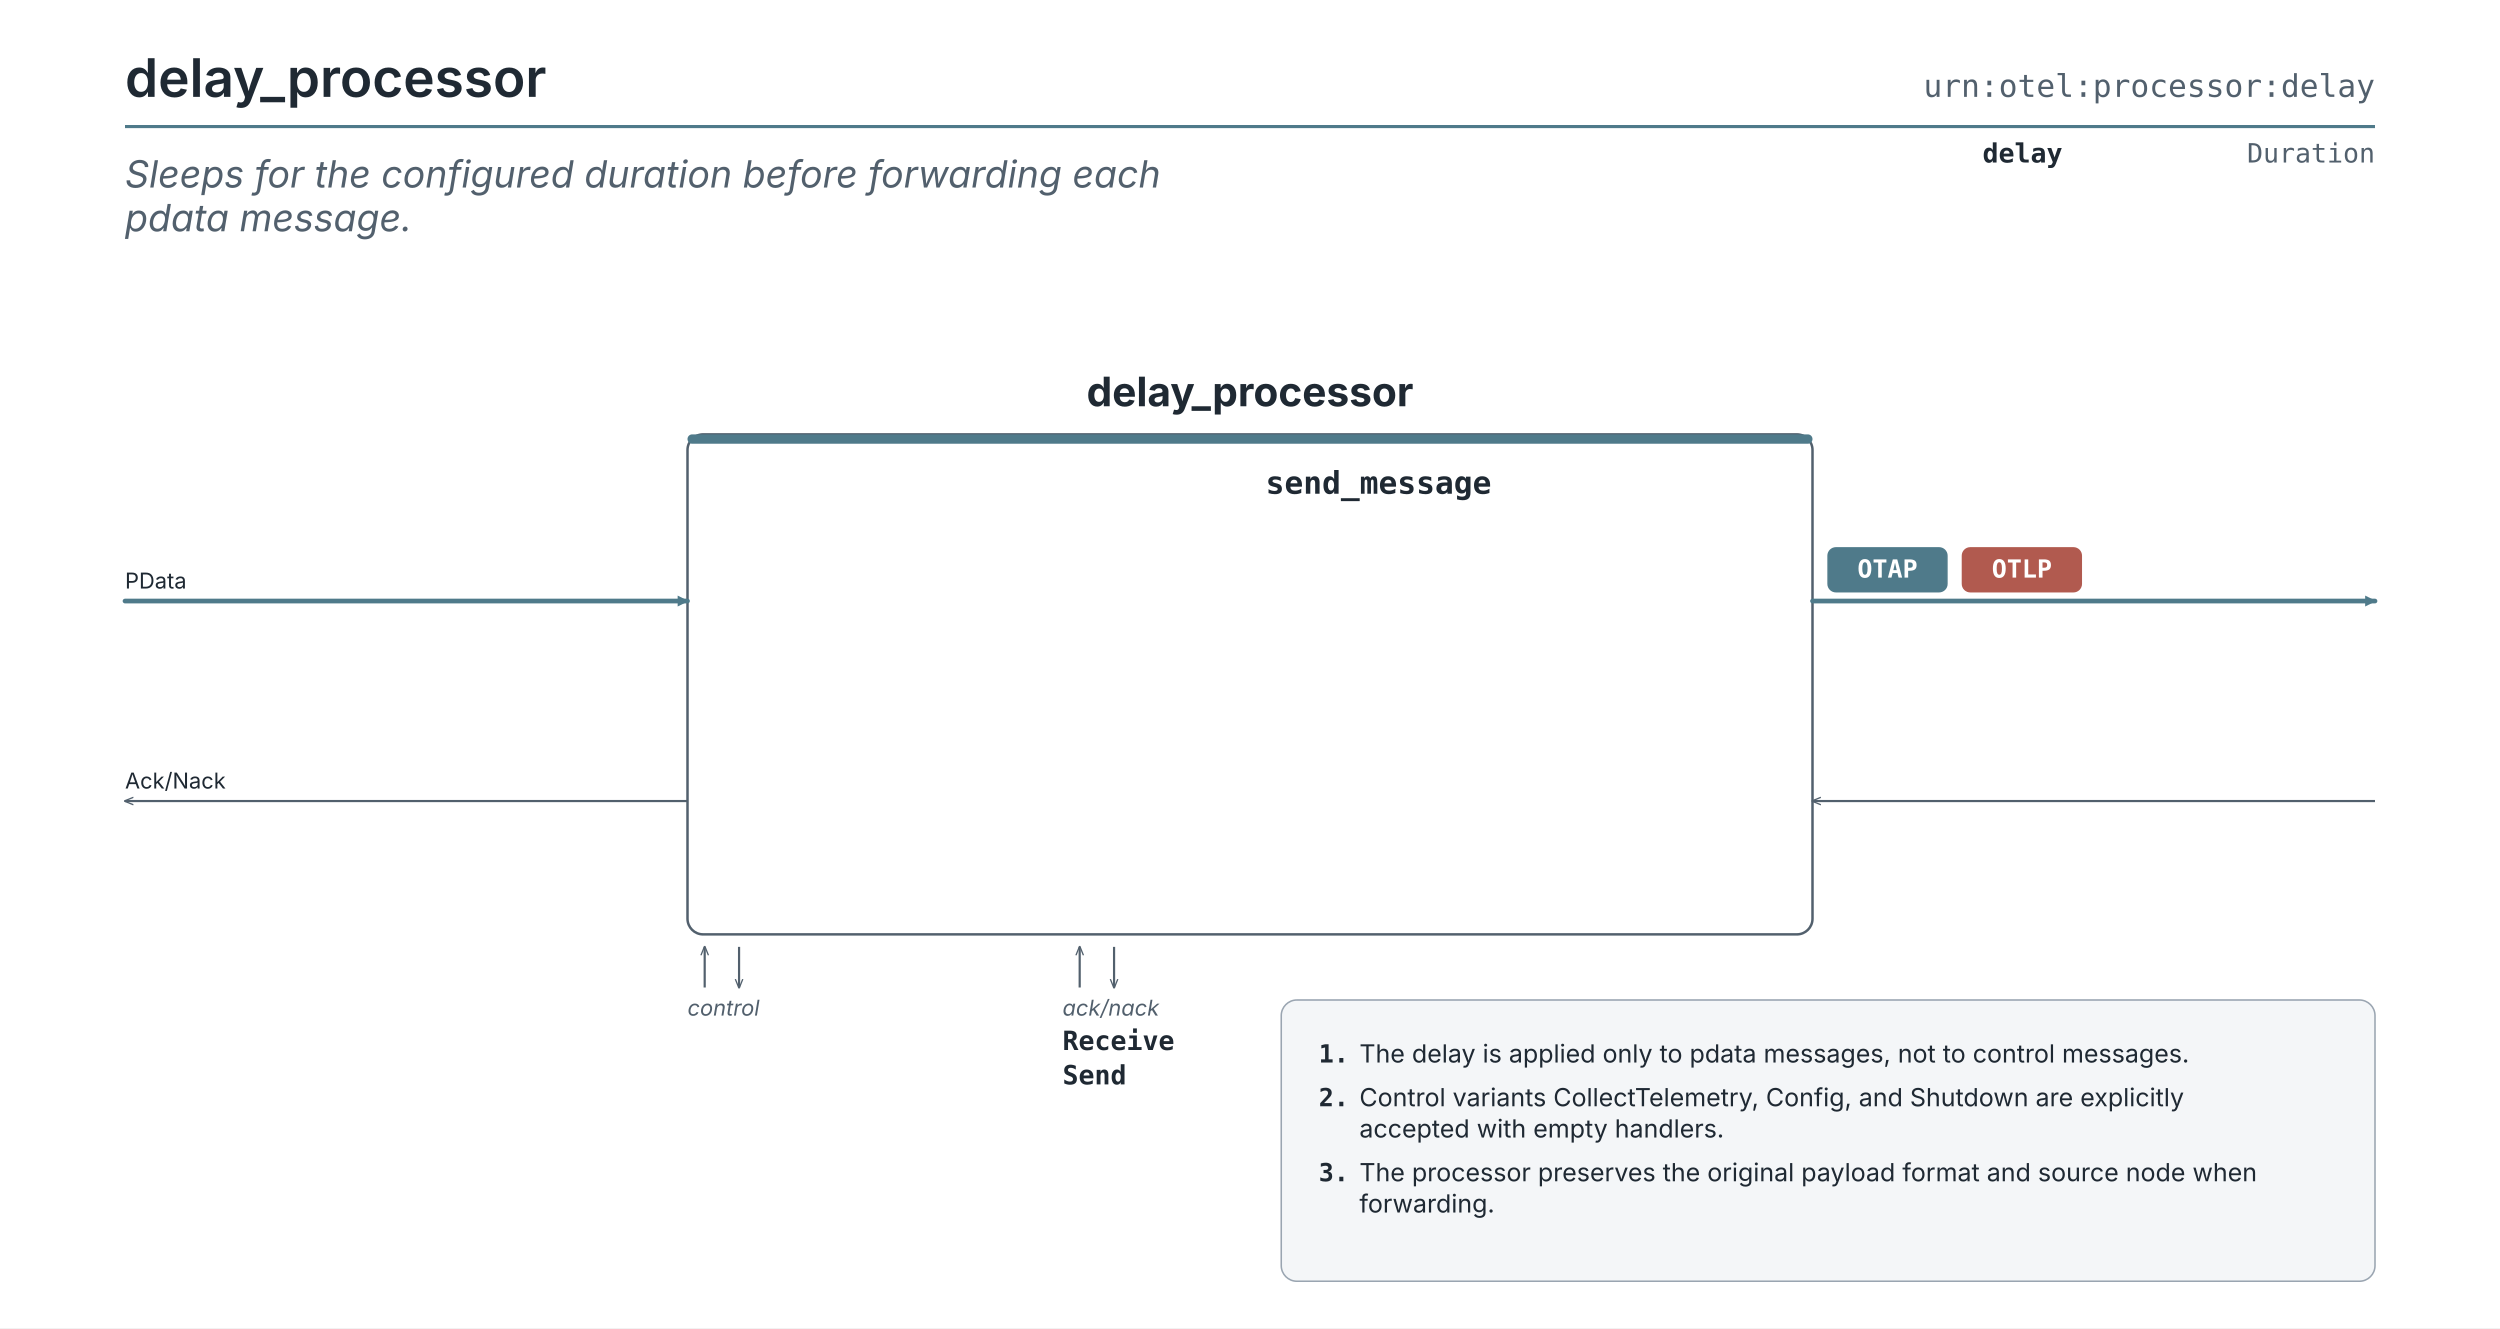
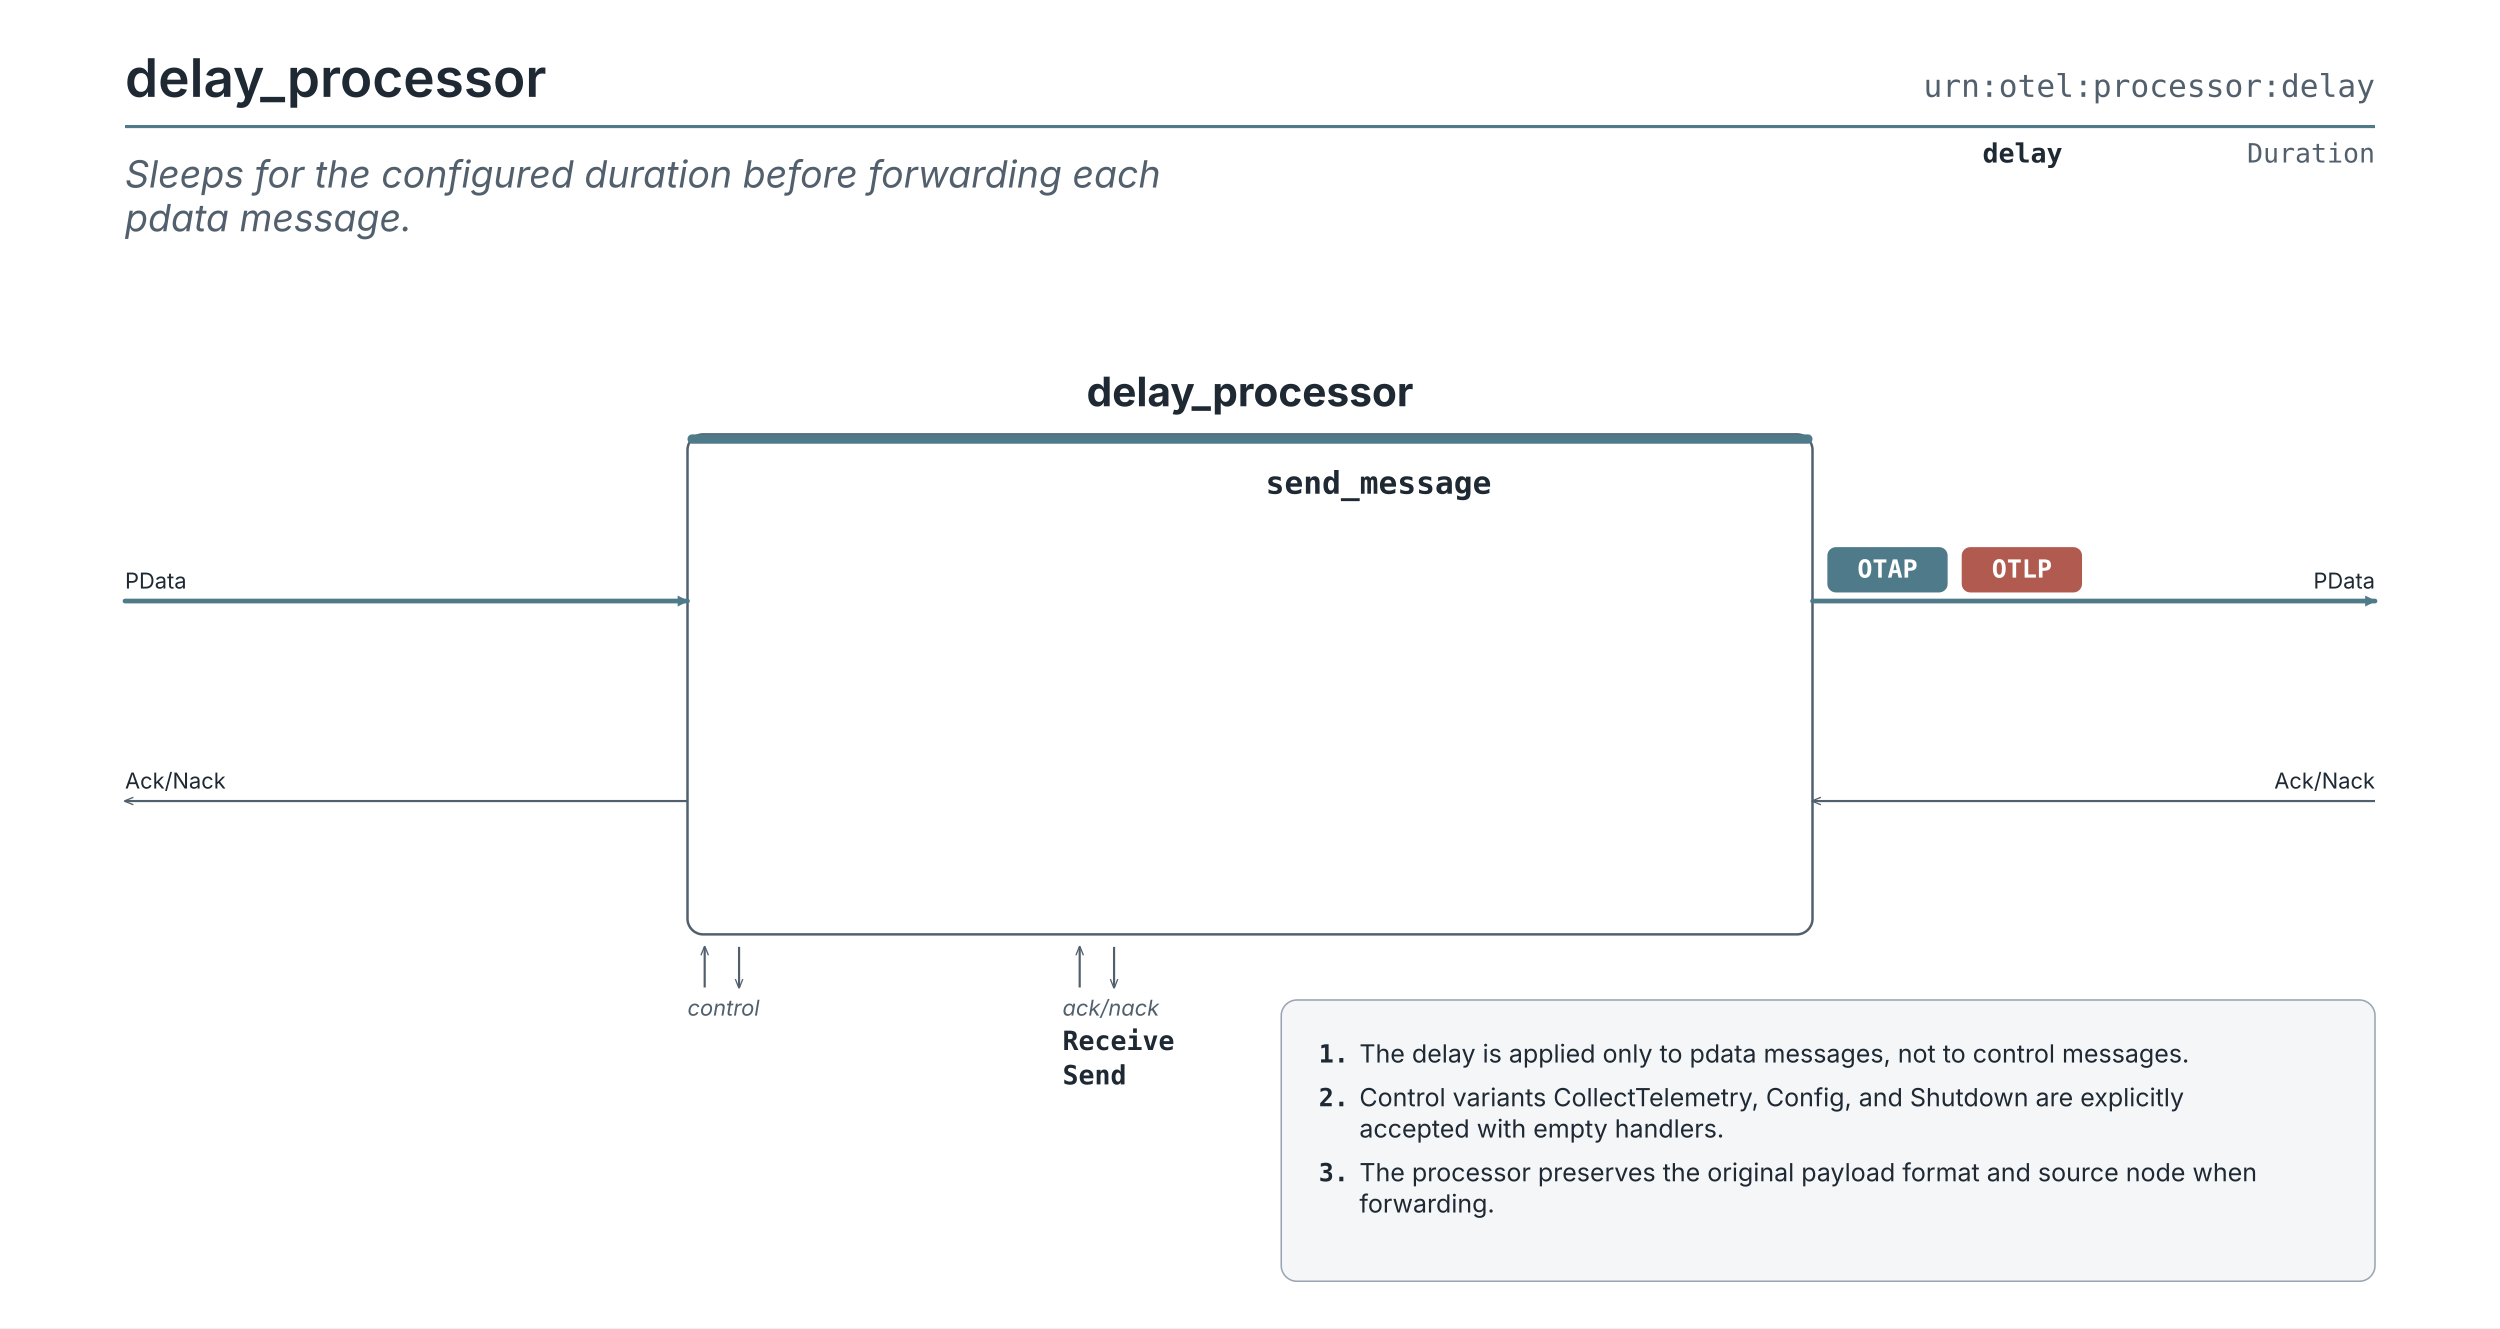
<svg xmlns="http://www.w3.org/2000/svg" width="1600" height="850" viewBox="0 0 1600 850" font-family="Inter, 'Helvetica Neue', Arial, sans-serif">
  <rect width="1600" height="850" fill="#ffffff" />
  <defs>
    <marker id="ah-pdata" viewBox="0 0 10 10" refX="9" refY="5" markerWidth="7" markerHeight="7" orient="auto-start-reverse" markerUnits="userSpaceOnUse">
      <path d="M0,0 L10,5 L0,10 z" fill="context-stroke" />
    </marker>
    <marker id="ah-ctrl" viewBox="0 0 10 10" refX="9" refY="5" markerWidth="6" markerHeight="6" orient="auto-start-reverse" markerUnits="userSpaceOnUse">
      <path d="M0,1 L10,5 L0,9" fill="none" stroke="context-stroke" stroke-width="1.4" />
    </marker>
  </defs>
  <rect x="80" y="80" width="1440" height="2" fill="#4f7a8a" />
  <text x="80" y="62" font-size="34" font-weight="600" fill="#1f2933">delay_processor</text>
  <text x="1520" y="62" font-size="20" font-family="'JetBrains Mono', Menlo, Consolas, monospace" fill="#52606d" text-anchor="end">urn:otel:processor:delay</text>
  <text x="80" y="120" font-size="24" font-style="italic" fill="#52606d">
    <tspan x="80" dy="0">Sleeps for the configured duration before forwarding each</tspan>
    <tspan x="80" dy="28">pdata message.</tspan>
  </text>
  <text x="1320" y="104" text-anchor="end" font-size="17" font-weight="700" font-family="'JetBrains Mono', Menlo, Consolas, monospace" fill="#1f2933">delay</text>
  <text x="1520" y="104" text-anchor="end" font-size="17" font-family="'JetBrains Mono', Menlo, Consolas, monospace" fill="#52606d">Duration</text>
  <text x="800.0" y="260" text-anchor="middle" font-size="26" font-weight="700" fill="#1f2933">delay_processor</text>
  <g>
    <rect x="440.0" y="278" width="720" height="320" rx="10" ry="10" fill="white" stroke="#52606d" stroke-width="1.6" />
    <rect x="440.0" y="278" width="720" height="6" rx="3" ry="3" fill="#4f7a8a" />
    <text x="800.0" y="306" text-anchor="middle" font-size="26" font-weight="600" fill="#1f2933" />
  </g>
  <text x="810.0" y="316" font-size="20" font-weight="700" font-family="'JetBrains Mono', Menlo, Consolas, monospace" fill="#1f2933">send_message</text>
  <line x1="80" y1="384.667" x2="440.0" y2="384.667" stroke="#4f7a8a" stroke-width="3.0" stroke-linecap="round" marker-end="url(#ah-pdata)" />
  <line x1="1160.0" y1="384.667" x2="1520" y2="384.667" stroke="#4f7a8a" stroke-width="3.0" stroke-linecap="round" marker-end="url(#ah-pdata)" />
  <g>
    <rect x="1170.0" y="350.667" width="76" height="28" rx="5" ry="5" fill="#4f7a8a" stroke="#4f7a8a" />
    <text x="1208.0" y="369.667" text-anchor="middle" font-size="16" font-weight="700" font-family="'JetBrains Mono', Menlo, Consolas, monospace" fill="white">OTAP</text>
  </g>
  <g>
    <rect x="1256.0" y="350.667" width="76" height="28" rx="5" ry="5" fill="#b15a4f" stroke="#b15a4f" />
    <text x="1294.0" y="369.667" text-anchor="middle" font-size="16" font-weight="700" font-family="'JetBrains Mono', Menlo, Consolas, monospace" fill="white">OTLP</text>
  </g>
  <line x1="1520" y1="512.667" x2="1160.0" y2="512.667" stroke="#52606d" stroke-width="1.4" marker-end="url(#ah-ctrl)" />
  <line x1="440.0" y1="512.667" x2="80" y2="512.667" stroke="#52606d" stroke-width="1.4" marker-end="url(#ah-ctrl)" />
  <text x="80" y="376.667" text-anchor="start" font-size="14" fill="#1f2933">PData</text>
  <text x="80" y="504.667" text-anchor="start" font-size="14" fill="#1f2933">Ack/Nack</text>
+   <text x="1520" y="376.667" text-anchor="end" font-size="14" fill="#1f2933">PData</text>
+   <text x="1520" y="504.667" text-anchor="end" font-size="14" fill="#1f2933">Ack/Nack</text>
  <line x1="451.0" y1="632" x2="451.0" y2="606" stroke="#52606d" stroke-width="1.4" marker-end="url(#ah-ctrl)" />
  <line x1="473.0" y1="606" x2="473.0" y2="632" stroke="#52606d" stroke-width="1.4" marker-end="url(#ah-ctrl)" />
  <text x="440.0" y="650" font-size="14" font-style="italic" fill="#52606d">control</text>
  <line x1="691.0" y1="632" x2="691.0" y2="606" stroke="#52606d" stroke-width="1.4" marker-end="url(#ah-ctrl)" />
  <line x1="713.0" y1="606" x2="713.0" y2="632" stroke="#52606d" stroke-width="1.4" marker-end="url(#ah-ctrl)" />
  <text x="680.0" y="650" font-size="14" font-style="italic" fill="#52606d">ack/nack</text>
  <text x="680.0" y="672" font-size="17" font-weight="700" font-family="'JetBrains Mono', Menlo, Consolas, monospace" fill="#1f2933">Receive</text>
  <text x="680.0" y="694" font-size="17" font-weight="700" font-family="'JetBrains Mono', Menlo, Consolas, monospace" fill="#1f2933">Send</text>
  <rect x="820" y="640" width="700" height="180" rx="10" ry="10" fill="#f4f6f8" stroke="#9aa5b1" stroke-width="1" />
  <text x="844" y="680" font-size="16" font-weight="700" font-family="'JetBrains Mono', Menlo, Consolas, monospace" fill="#1f2933">1.</text>
  <text x="870" y="680" font-size="16" fill="#1f2933">The delay is applied only to pdata messages, not to control messages.</text>
  <text x="844" y="708" font-size="16" font-weight="700" font-family="'JetBrains Mono', Menlo, Consolas, monospace" fill="#1f2933">2.</text>
  <text x="870" y="708" font-size="16" fill="#1f2933">Control variants CollectTelemetry, Config, and Shutdown are explicitly</text>
  <text x="870" y="728" font-size="16" fill="#1f2933">accepted with empty handlers.</text>
  <text x="844" y="756" font-size="16" font-weight="700" font-family="'JetBrains Mono', Menlo, Consolas, monospace" fill="#1f2933">3.</text>
  <text x="870" y="756" font-size="16" fill="#1f2933">The processor preserves the original payload format and source node when</text>
  <text x="870" y="776" font-size="16" fill="#1f2933">forwarding.</text>
</svg>
